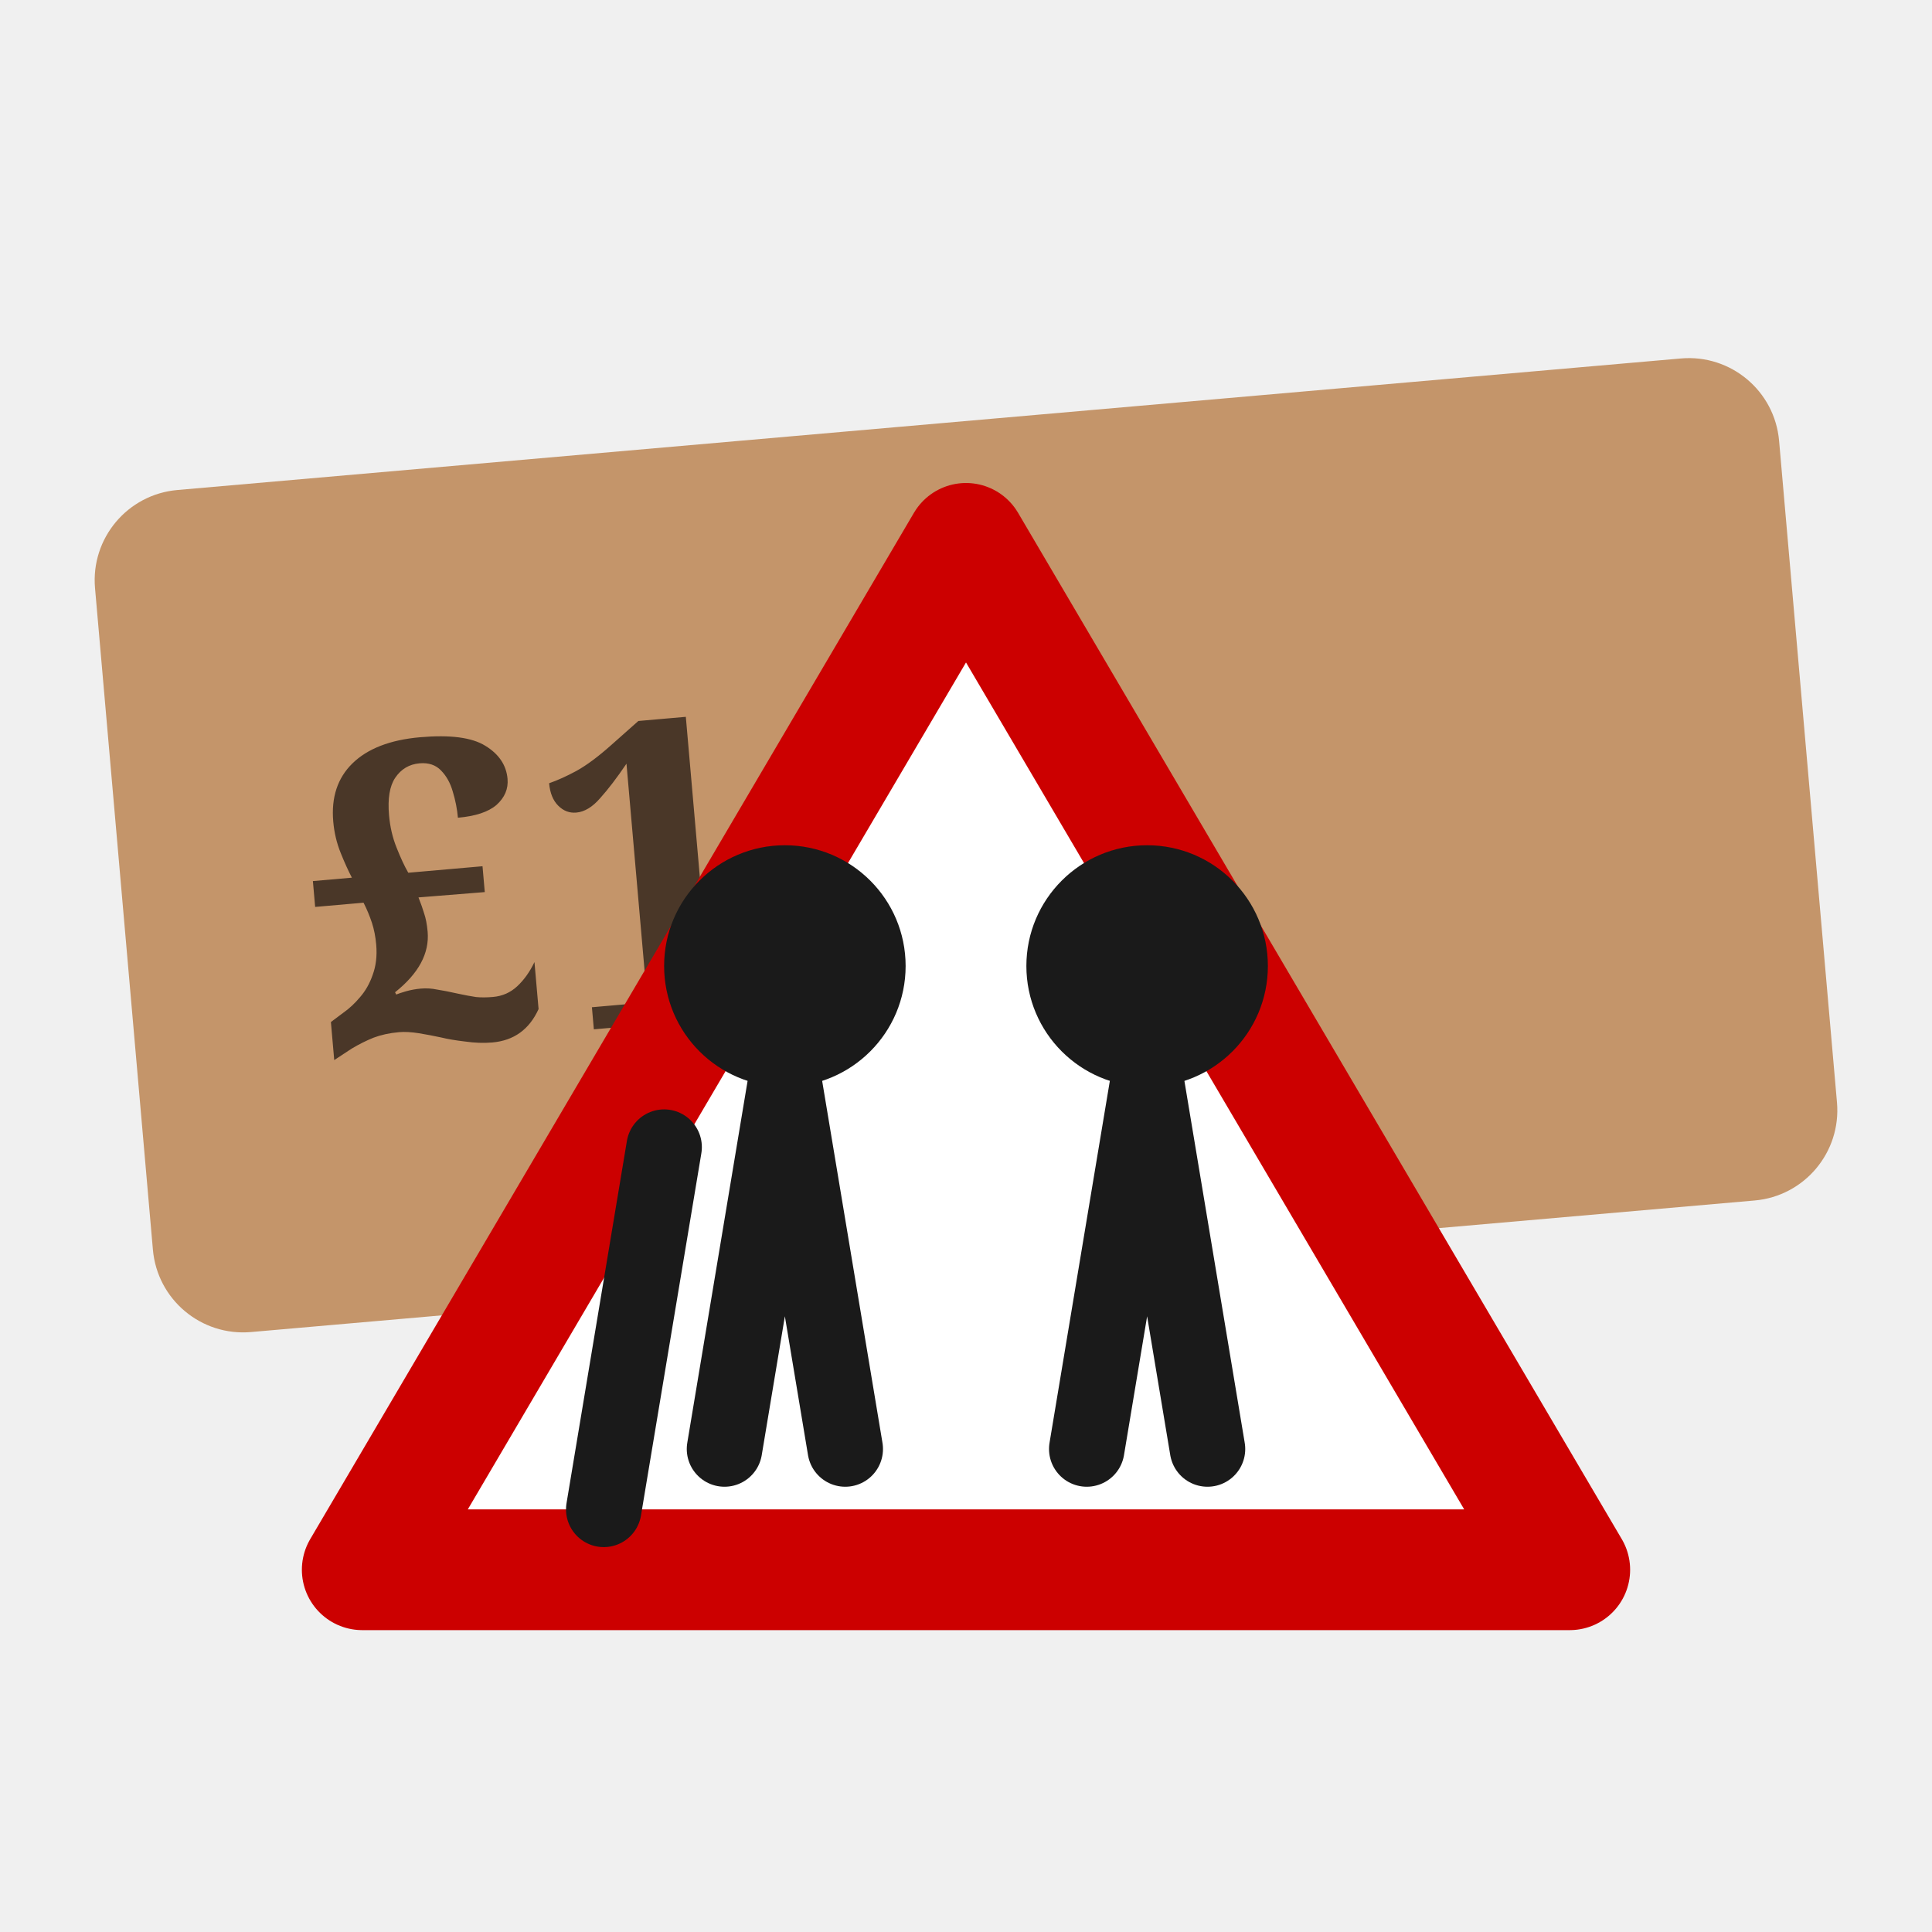
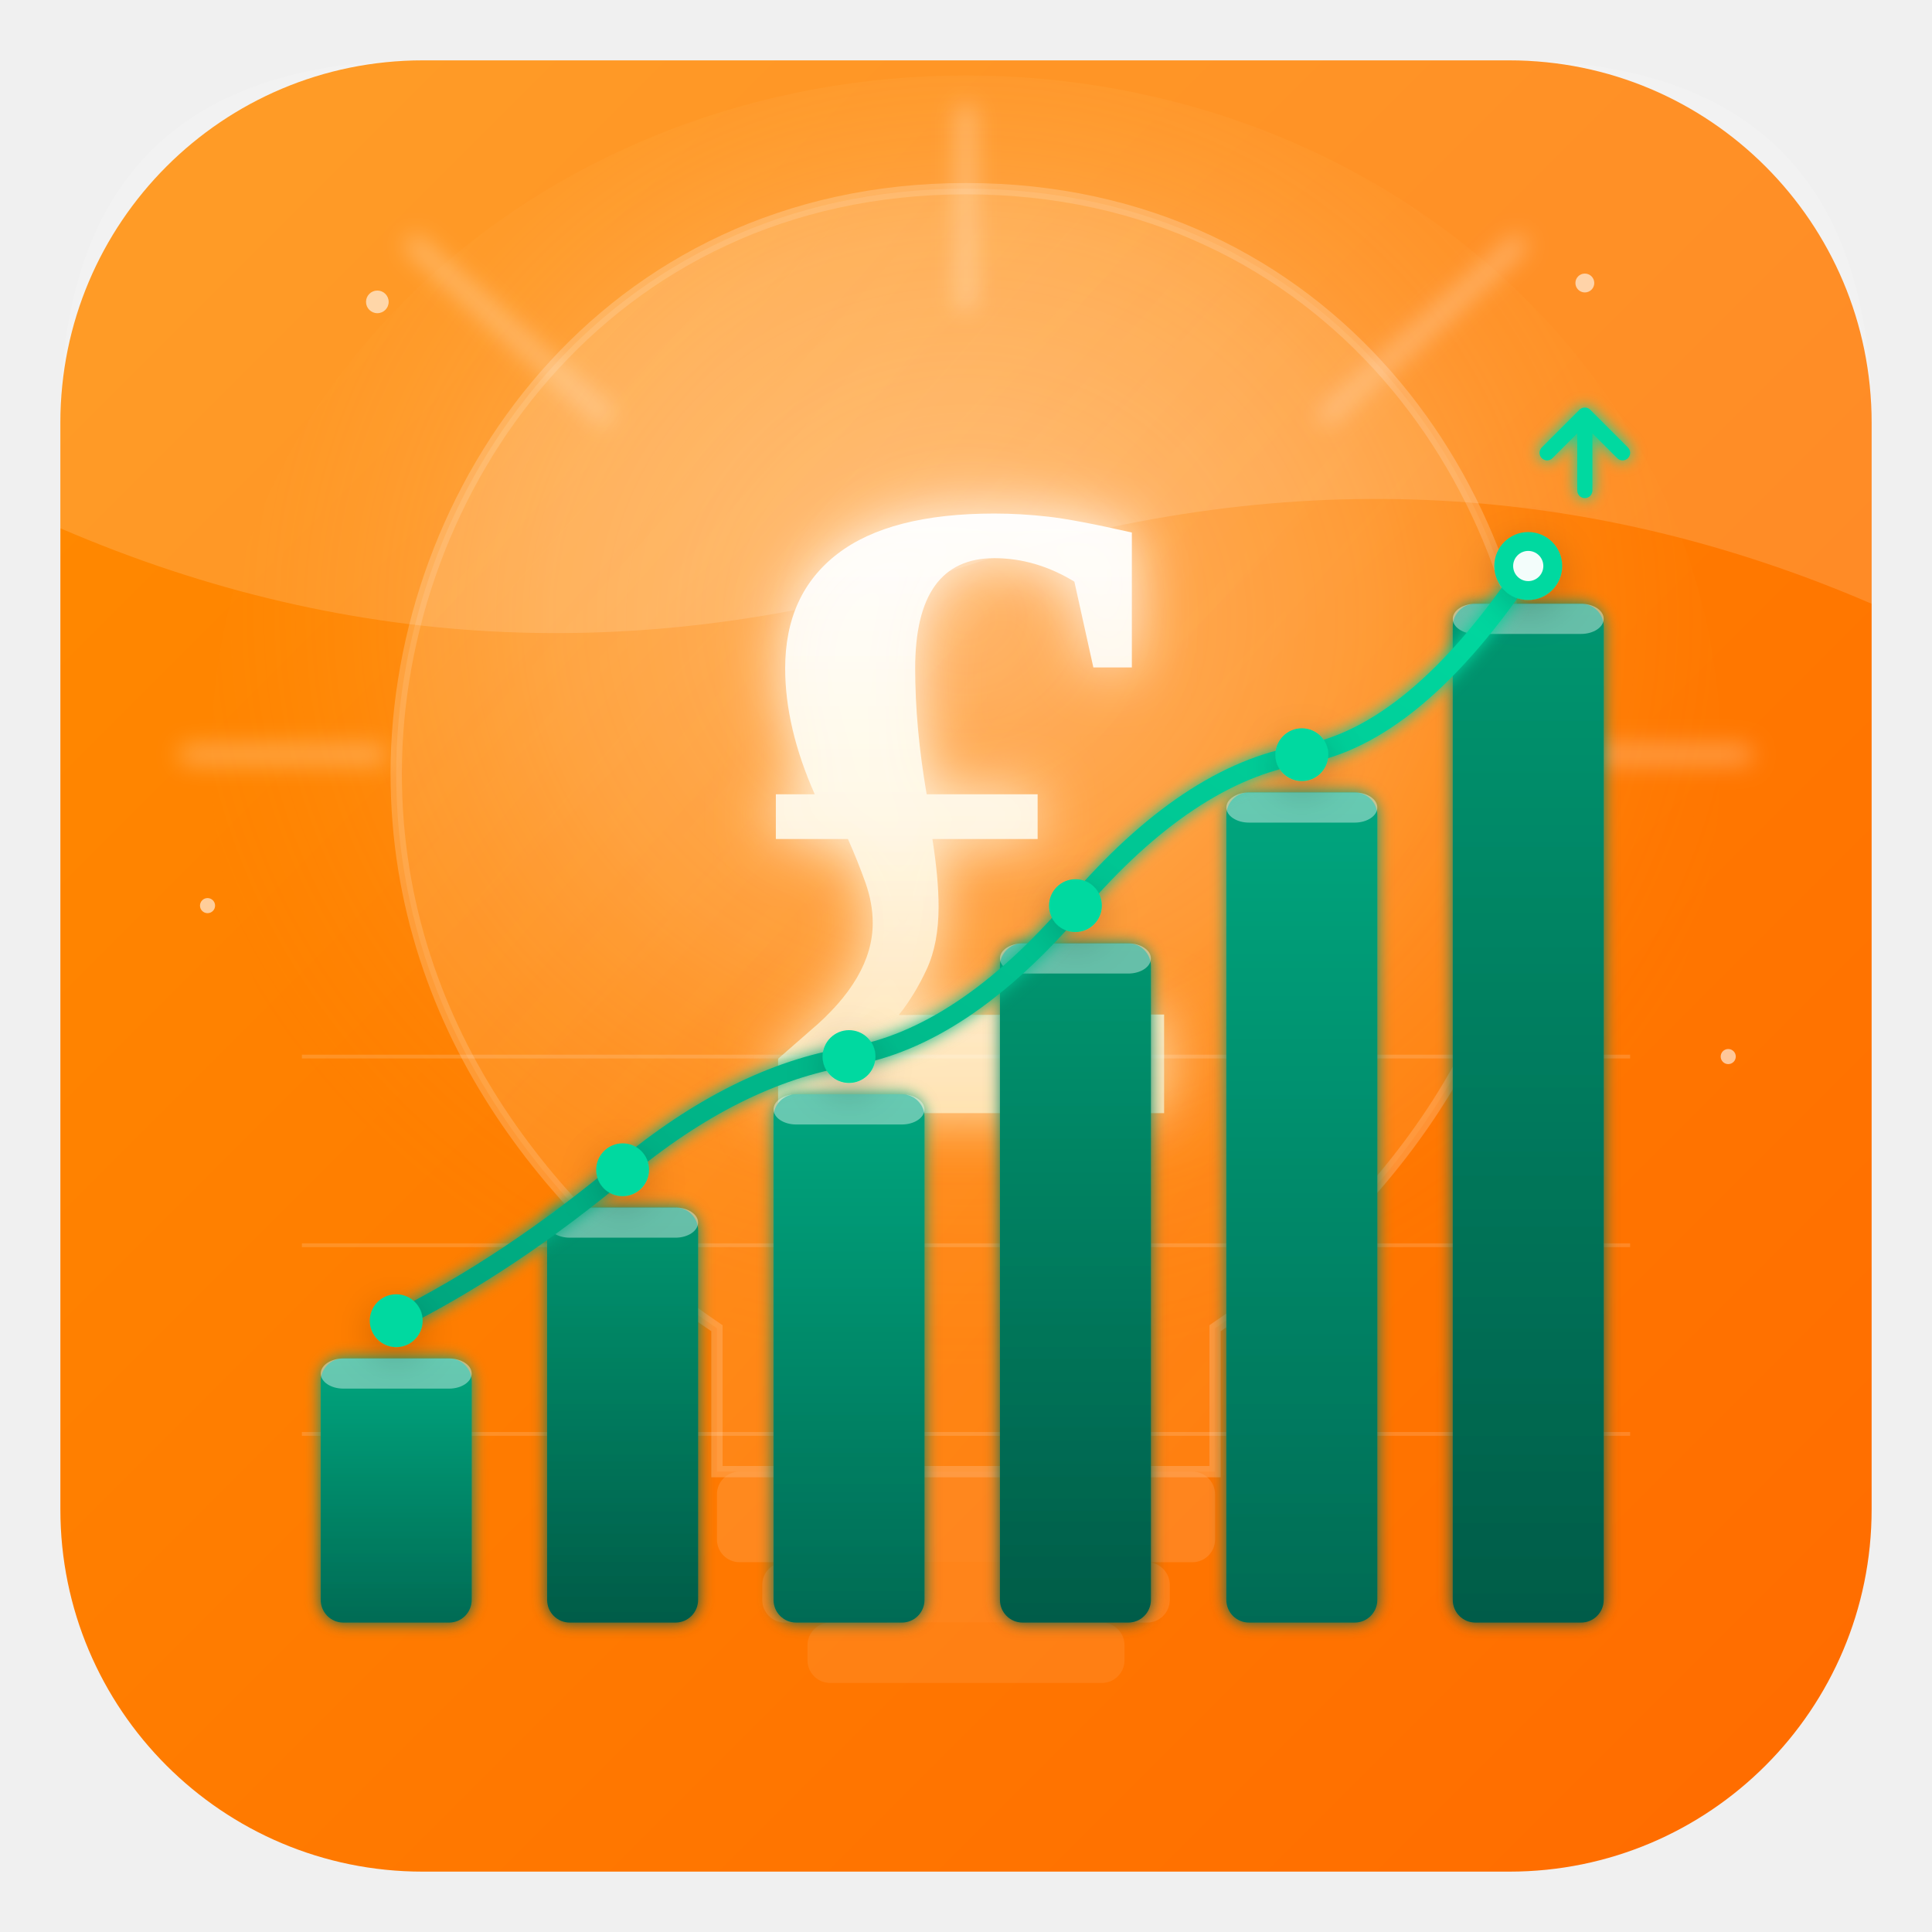
- <svg xmlns="http://www.w3.org/2000/svg" viewBox="0 0 64 64">
-   <rect x="4" y="14" width="56" height="28" rx="3" fill="#C4956A" transform="rotate(-5, 32, 28)" />
-   <text x="10" y="33" font-family="Georgia, serif" font-size="14" font-weight="bold" fill="#4A3728" transform="rotate(-5, 32, 28)">£10</text>
-   <polygon points="32,18 52,52 12,52" fill="white" stroke="#CC0000" stroke-width="4" stroke-linejoin="round" />
-   <g fill="#1a1a1a">
-     <circle cx="26" cy="32" r="4" />
-     <path d="M26,36 L24,48 M26,36 L28,48 M22,38 L20,50" stroke="#1a1a1a" stroke-width="2.5" stroke-linecap="round" />
-     <circle cx="38" cy="32" r="4" />
-     <path d="M38,36 L36,48 M38,36 L40,48" stroke="#1a1a1a" stroke-width="2.5" stroke-linecap="round" />
+ <svg xmlns="http://www.w3.org/2000/svg" viewBox="0 0 512 512" width="512" height="512">
+   <defs>
+     <linearGradient id="bgGrad" x1="0%" y1="0%" x2="100%" y2="100%">
+       <stop offset="0%" style="stop-color:#FF8C00" />
+       <stop offset="100%" style="stop-color:#FF6B00" />
+     </linearGradient>
+     <radialGradient id="bulbGlow" cx="50%" cy="40%" r="55%" fx="50%" fy="40%">
+       <stop offset="0%" style="stop-color:#FFFFFF;stop-opacity:0.35" />
+       <stop offset="50%" style="stop-color:#FFE4B5;stop-opacity:0.2" />
+       <stop offset="100%" style="stop-color:#FF8C00;stop-opacity:0" />
+     </radialGradient>
+     <linearGradient id="glassGrad" x1="0%" y1="0%" x2="100%" y2="100%">
+       <stop offset="0%" style="stop-color:#FFFFFF;stop-opacity:0.5" />
+       <stop offset="50%" style="stop-color:#FFE4B5;stop-opacity:0.35" />
+       <stop offset="100%" style="stop-color:#FFD280;stop-opacity:0.25" />
+     </linearGradient>
+     <linearGradient id="barGrad" x1="0%" y1="100%" x2="0%" y2="0%">
+       <stop offset="0%" style="stop-color:#006B54" />
+       <stop offset="100%" style="stop-color:#00A67E" />
+     </linearGradient>
+     <linearGradient id="barGrad2" x1="0%" y1="100%" x2="0%" y2="0%">
+       <stop offset="0%" style="stop-color:#005C48" />
+       <stop offset="100%" style="stop-color:#009670" />
+     </linearGradient>
+     <linearGradient id="graphGrad" x1="0%" y1="100%" x2="100%" y2="0%">
+       <stop offset="0%" style="stop-color:#00A67E" />
+       <stop offset="100%" style="stop-color:#00D9A0" />
+     </linearGradient>
+     <linearGradient id="gbpGrad" x1="0%" y1="0%" x2="0%" y2="100%">
+       <stop offset="0%" style="stop-color:#FFFFFF" />
+       <stop offset="50%" style="stop-color:#FFF8E7" />
+       <stop offset="100%" style="stop-color:#FFE4B5" />
+     </linearGradient>
+     <filter id="dropShadow" x="-20%" y="-20%" width="140%" height="140%">
+       <feDropShadow dx="0" dy="3" stdDeviation="5" flood-color="#000" flood-opacity="0.2" />
+     </filter>
+     <filter id="graphGlow" x="-50%" y="-50%" width="200%" height="200%">
+       <feGaussianBlur stdDeviation="2" result="coloredBlur" />
+       <feMerge>
+         <feMergeNode in="coloredBlur" />
+         <feMergeNode in="SourceGraphic" />
+       </feMerge>
+     </filter>
+     <filter id="barGlow" x="-30%" y="-10%" width="160%" height="120%">
+       <feGaussianBlur stdDeviation="2" result="coloredBlur" />
+       <feMerge>
+         <feMergeNode in="coloredBlur" />
+         <feMergeNode in="SourceGraphic" />
+       </feMerge>
+     </filter>
+     <filter id="gbpGlow" x="-50%" y="-50%" width="200%" height="200%">
+       <feGaussianBlur stdDeviation="8" result="coloredBlur" />
+       <feMerge>
+         <feMergeNode in="coloredBlur" />
+         <feMergeNode in="SourceGraphic" />
+       </feMerge>
+     </filter>
+     <filter id="rays">
+       <feGaussianBlur stdDeviation="3" />
+     </filter>
+   </defs>
+   <rect x="16" y="16" width="480" height="480" rx="96" ry="96" fill="url(#bgGrad)" />
+   <path d="M16 112 Q16 16 112 16 L400 16 Q496 16 496 112 L496 160 Q380 110 256 150 Q132 190 16 140 Z" fill="#FFFFFF" opacity="0.15" />
+   <ellipse cx="256" cy="200" rx="200" ry="180" fill="url(#bulbGlow)" />
+   <g opacity="0.3" filter="url(#rays)">
+     <line x1="256" y1="80" x2="256" y2="30" stroke="#FFFFFF" stroke-width="5" stroke-linecap="round" />
+     <line x1="160" y1="110" x2="110" y2="65" stroke="#FFFFFF" stroke-width="5" stroke-linecap="round" />
+     <line x1="352" y1="110" x2="402" y2="65" stroke="#FFFFFF" stroke-width="5" stroke-linecap="round" />
+     <line x1="100" y1="200" x2="50" y2="200" stroke="#FFFFFF" stroke-width="5" stroke-linecap="round" />
+     <line x1="412" y1="200" x2="462" y2="200" stroke="#FFFFFF" stroke-width="5" stroke-linecap="round" />
+   </g>
+   <g opacity="0.4">
+     <path d="M256 50               C160 50 105 130 105 205               C105 275 150 325 190 352               L190 390               L322 390               L322 352               C362 325 407 275 407 205               C407 130 352 50 256 50 Z" fill="url(#glassGrad)" stroke="#FFFFFF" stroke-width="3" stroke-opacity="0.5" />
+     <rect x="190" y="390" width="132" height="24" rx="6" fill="#FFFFFF" opacity="0.3" />
+     <rect x="202" y="414" width="108" height="16" rx="6" fill="#FFFFFF" opacity="0.25" />
+     <rect x="214" y="430" width="84" height="16" rx="6" fill="#FFFFFF" opacity="0.2" />
+   </g>
+   <g filter="url(#gbpGlow)">
+     <text x="256" y="295" font-family="Georgia, 'Times New Roman', serif" font-size="240" font-weight="700" fill="url(#gbpGrad)" text-anchor="middle" opacity="0.95">£</text>
+   </g>
+   <g stroke="#FFFFFF" stroke-width="1" opacity="0.15">
+     <line x1="80" y1="280" x2="432" y2="280" />
+     <line x1="80" y1="330" x2="432" y2="330" />
+     <line x1="80" y1="380" x2="432" y2="380" />
+   </g>
+   <g filter="url(#barGlow)">
+     <rect x="85" y="360" width="40" height="70" rx="6" ry="6" fill="url(#barGrad)" />
+     <rect x="145" y="320" width="40" height="110" rx="6" ry="6" fill="url(#barGrad2)" />
+     <rect x="205" y="290" width="40" height="140" rx="6" ry="6" fill="url(#barGrad)" />
+     <rect x="265" y="250" width="40" height="180" rx="6" ry="6" fill="url(#barGrad2)" />
+     <rect x="325" y="210" width="40" height="220" rx="6" ry="6" fill="url(#barGrad)" />
+     <rect x="385" y="160" width="40" height="270" rx="6" ry="6" fill="url(#barGrad2)" />
+   </g>
+   <g opacity="0.4">
+     <rect x="85" y="360" width="40" height="8" rx="6" ry="4" fill="#FFFFFF" />
+     <rect x="145" y="320" width="40" height="8" rx="6" ry="4" fill="#FFFFFF" />
+     <rect x="205" y="290" width="40" height="8" rx="6" ry="4" fill="#FFFFFF" />
+     <rect x="265" y="250" width="40" height="8" rx="6" ry="4" fill="#FFFFFF" />
+     <rect x="325" y="210" width="40" height="8" rx="6" ry="4" fill="#FFFFFF" />
+     <rect x="385" y="160" width="40" height="8" rx="6" ry="4" fill="#FFFFFF" />
+   </g>
+   <path d="M105 350             Q135 335 165 310             Q195 285 225 280             Q255 275 285 240             Q315 205 345 200             Q375 195 405 150" fill="none" stroke="url(#graphGrad)" stroke-width="5" stroke-linecap="round" stroke-linejoin="round" filter="url(#graphGlow)" />
+   <g filter="url(#dropShadow)">
+     <circle cx="105" cy="350" r="7" fill="#00D9A0" />
+     <circle cx="165" cy="310" r="7" fill="#00D9A0" />
+     <circle cx="225" cy="280" r="7" fill="#00D9A0" />
+     <circle cx="285" cy="240" r="7" fill="#00D9A0" />
+     <circle cx="345" cy="200" r="7" fill="#00D9A0" />
+     <circle cx="405" cy="150" r="9" fill="#00D9A0" />
+   </g>
+   <circle cx="405" cy="150" r="4" fill="#FFFFFF" opacity="0.95" />
+   <g transform="translate(420, 100)" filter="url(#graphGlow)">
+     <path d="M0 30 L0 10 M-10 20 L0 10 L10 20" fill="none" stroke="#00D9A0" stroke-width="4" stroke-linecap="round" stroke-linejoin="round" />
+   </g>
+   <g fill="#FFFFFF" opacity="0.6">
+     <circle cx="100" cy="80" r="3" />
+     <circle cx="420" cy="75" r="2.5" />
+     <circle cx="55" cy="240" r="2" />
+     <circle cx="458" cy="280" r="2" />
  </g>
</svg>
